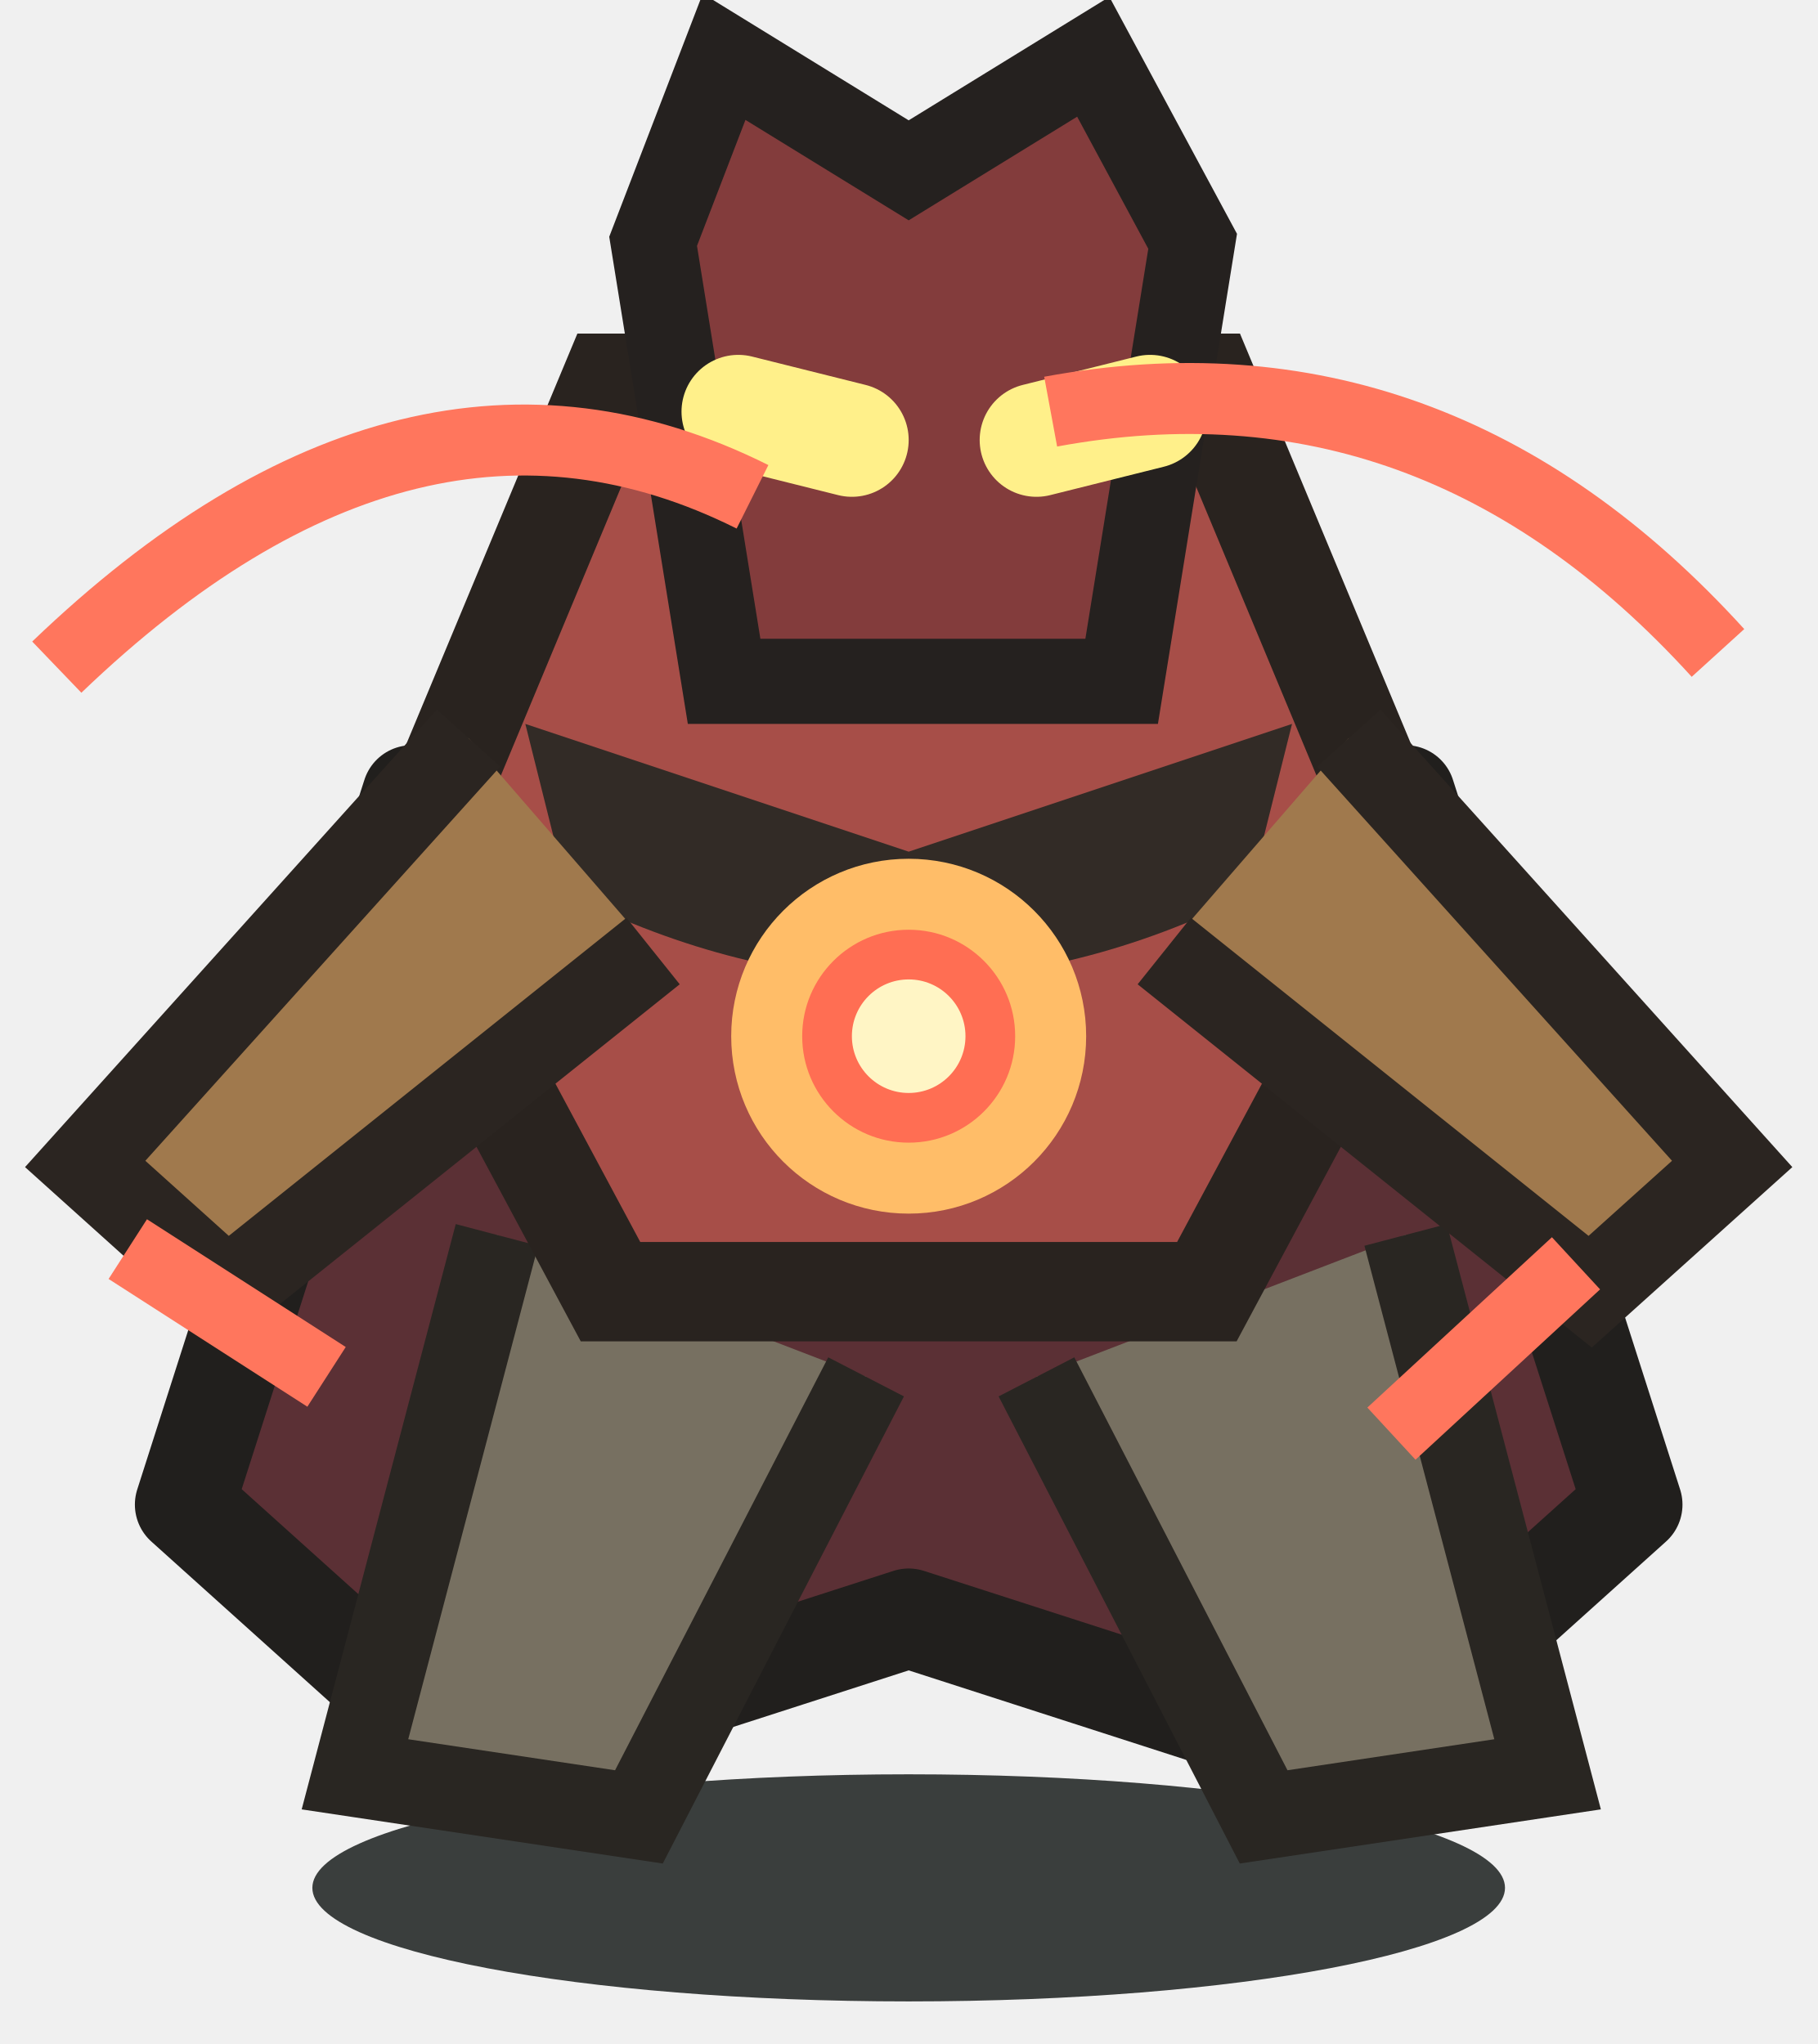
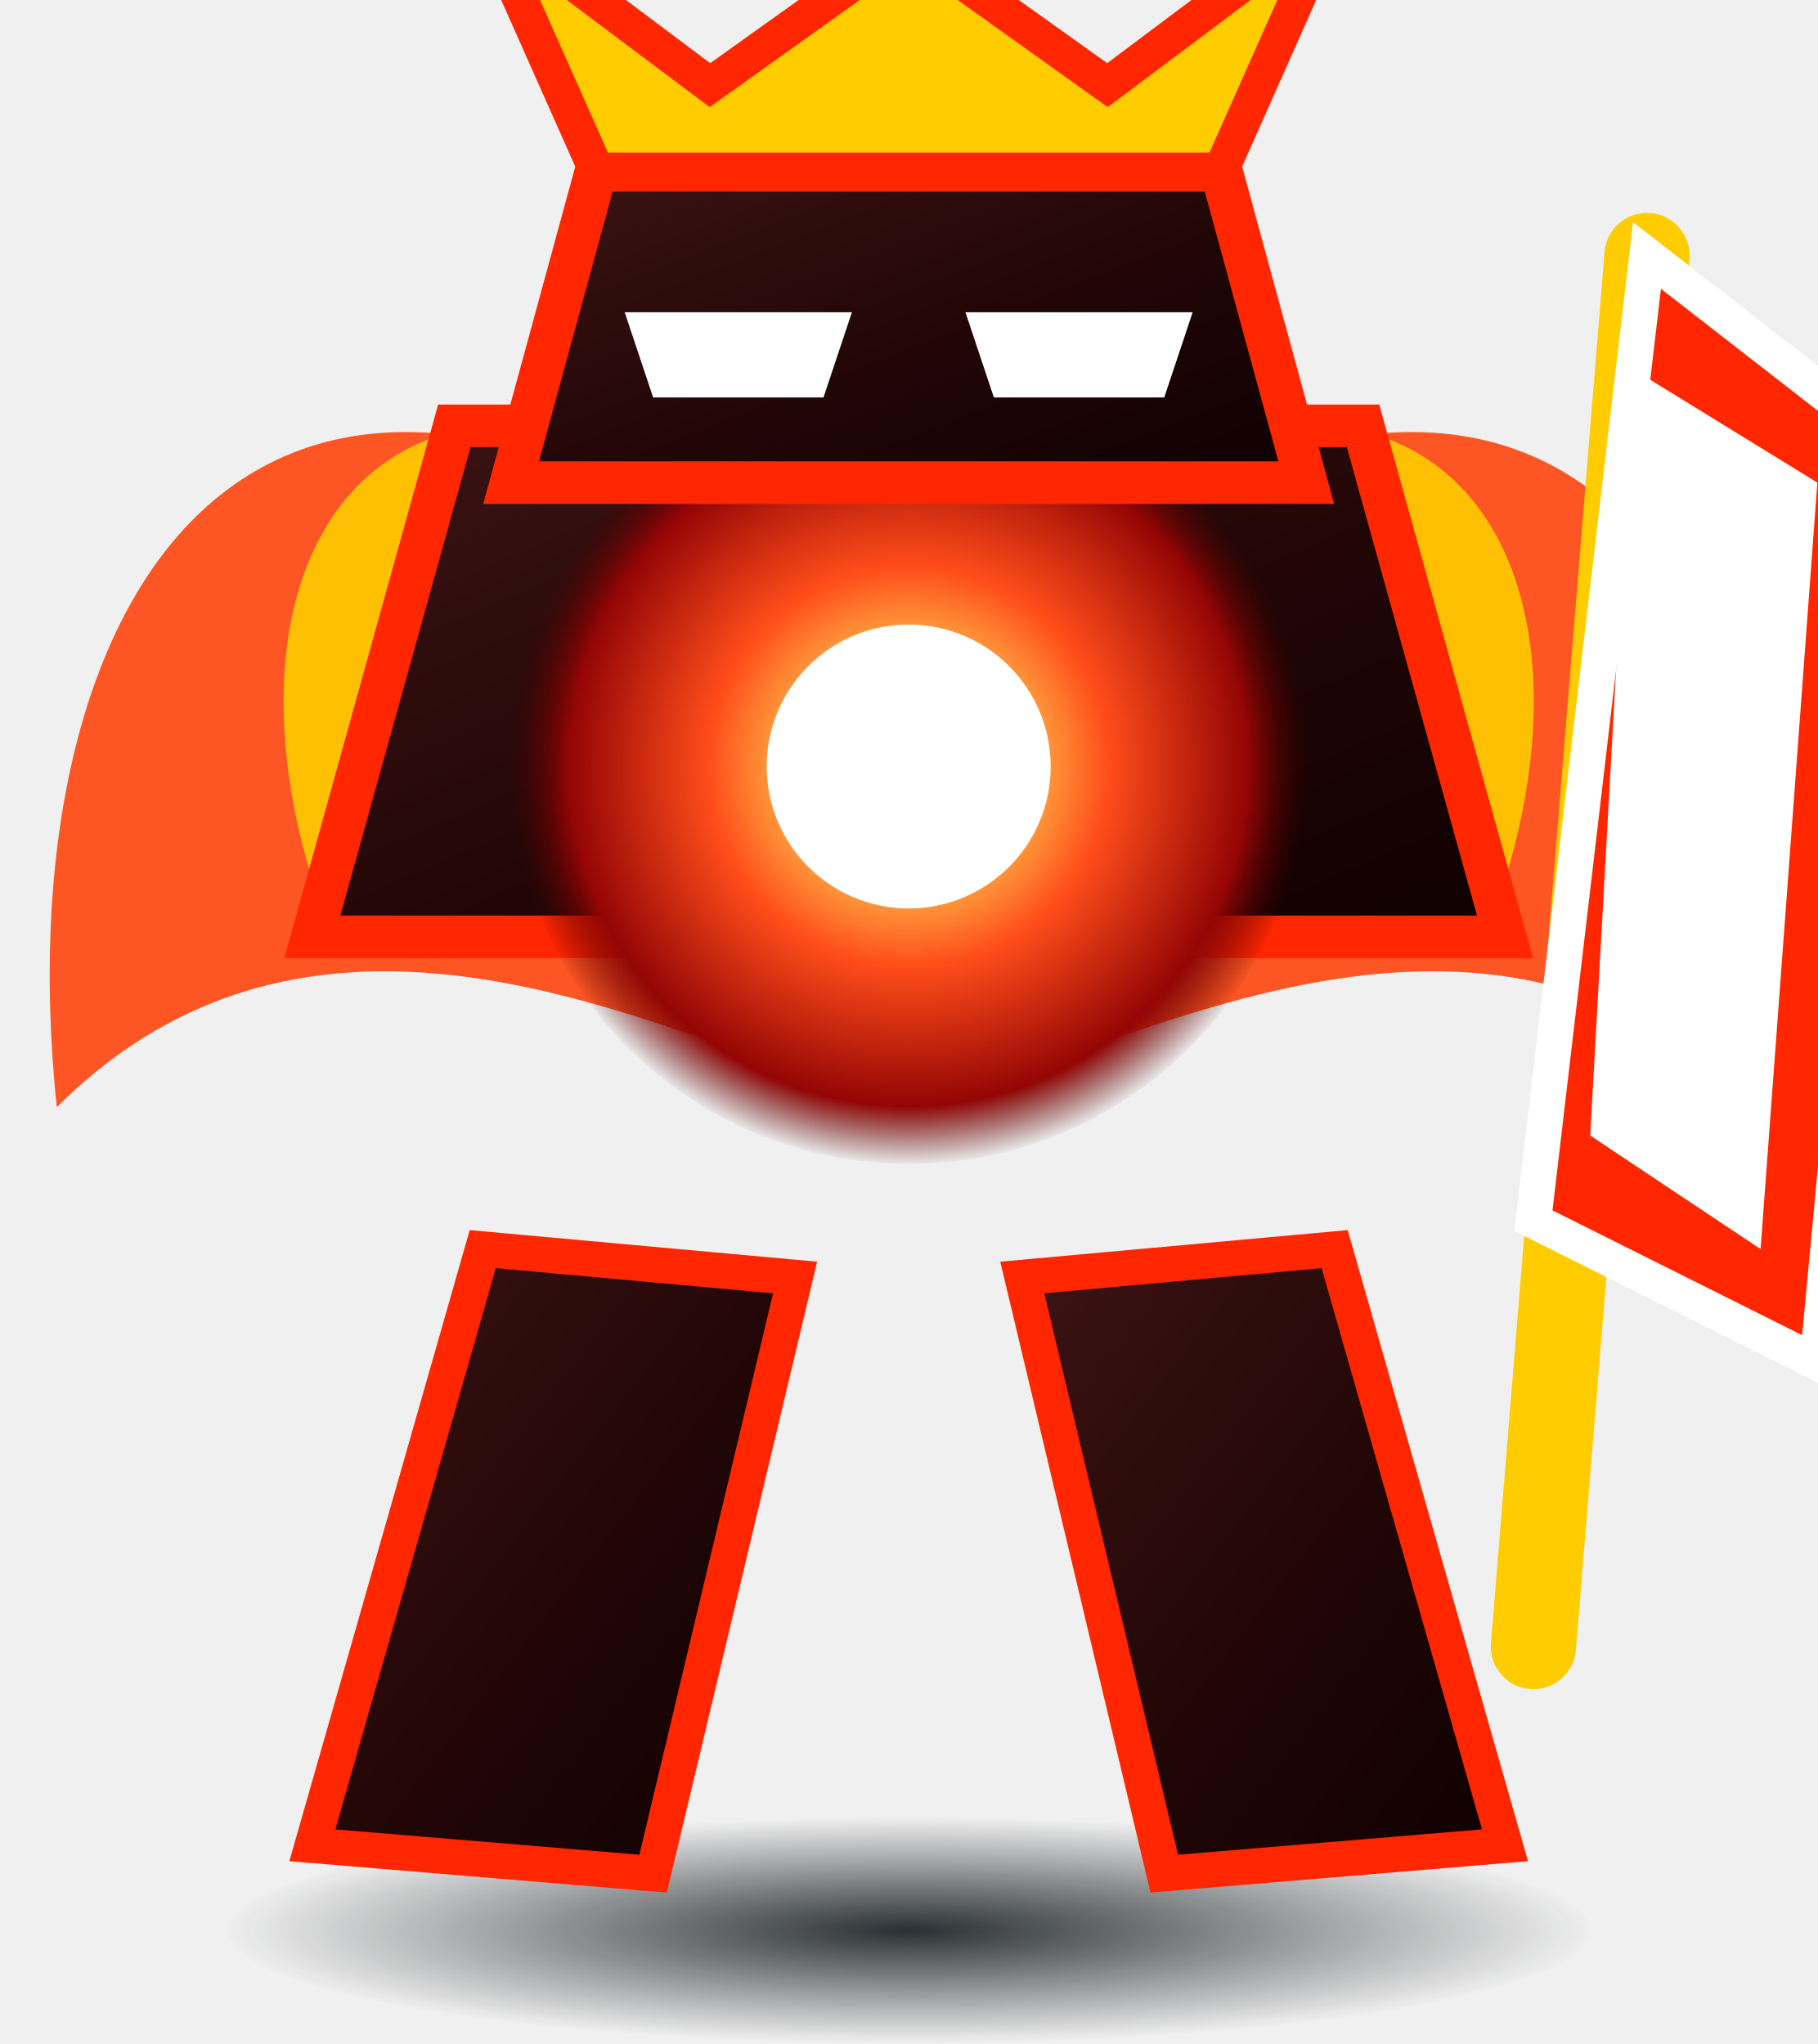
<svg xmlns="http://www.w3.org/2000/svg" viewBox="0 0 128 144">
-   <ellipse cx="64" cy="133" rx="42" ry="8" fill="#0d1110" opacity=".8" />
-   <path d="m29 56-16 50 20 18 31-10 31 10 20-18-16-50Z" fill="#5b3035" stroke="#211f1d" stroke-width="7" stroke-linejoin="round" />
-   <path d="m35 87-10 38 20 3 16-31m12 0 16 31 20-3-10-38" fill="#777061" stroke="#292622" stroke-width="6" />
-   <path d="m43 27-15 36 15 28h42l15-28-15-36Z" fill="#a74e48" stroke="#29231f" stroke-width="7" />
-   <path d="M37 51 64 60l27-9-3 12q-24 12-48 0Z" fill="#322b26" />
-   <path d="M46 17 51 4l13 8L77 4l7 13-5 31H51Z" fill="#833c3c" stroke="#25211f" stroke-width="6" />
-   <path d="m52 29 8 2m13 0 8-2" stroke="#fff08a" stroke-width="8" stroke-linecap="round" />
-   <circle cx="64" cy="73" r="10" fill="#ff6e53" stroke="#ffbd68" stroke-width="5" />
-   <circle cx="64" cy="73" r="4" fill="#fff5c5" />
-   <path d="M95 52 122 82 112 91 82 67" fill="#a0794d" stroke="#2b2521" stroke-width="6" />
-   <path d="M33 52 6 82l10 9 30-24" fill="#a0794d" stroke="#2b2521" stroke-width="6" />
-   <path d="M4 47q25-24 49-12m21-6q27-5 47 17M9 88l14 9m88-8-13 12" fill="none" stroke="#ff765d" stroke-width="5" />
+   <defs>
+     <radialGradient id="shadowGlow" cx="50%" cy="50%" r="50%">
+       <stop offset="0%" stop-color="#080e12" stop-opacity="0.85" />
+       <stop offset="100%" stop-color="#080e12" stop-opacity="0" />
+     </radialGradient>
+     <linearGradient id="infernalArmor" x1="0%" y1="0%" x2="100%" y2="100%">
+       <stop offset="0%" stop-color="#3d1414" />
+       <stop offset="50%" stop-color="#240707" />
+       <stop offset="100%" stop-color="#0f0000" />
+     </linearGradient>
+     <radialGradient id="hellfireAura" cx="50%" cy="50%" r="50%">
+       <stop offset="0%" stop-color="#ffffff" />
+       <stop offset="20%" stop-color="#ffde59" />
+       <stop offset="50%" stop-color="#ff4d1a" />
+       <stop offset="85%" stop-color="#940505" />
+       <stop offset="100%" stop-color="#4a0000" stop-opacity="0" />
+     </radialGradient>
+   </defs>
+   <path d="M64 48 C20 10 0 40 4 78 C20 62 40 70 52 74 Z" fill="#ff3b00" opacity="0.85" />
+   <path d="M64 48 C108 10 128 40 124 78 C108 62 88 70 76 74 Z" fill="#ff3b00" opacity="0.85" />
+   <path d="M64 42 C30 16 14 36 22 62 C34 50 48 58 56 62 Z" fill="#ffcc00" opacity="0.9" />
+   <path d="M64 42 C98 16 114 36 106 62 C94 50 80 58 72 62 Z" fill="#ffcc00" opacity="0.9" />
+   <ellipse cx="64" cy="136" rx="48" ry="8" fill="url(#shadowGlow)" />
+   <path d="M34 88 L22 130 L46 132 L56 90 Z" fill="url(#infernalArmor)" stroke="#ff2600" stroke-width="2.5" />
+   <path d="M72 90 L82 132 L106 130 L94 88 Z" fill="url(#infernalArmor)" stroke="#ff2600" stroke-width="2.5" />
+   <path d="M32 30 L22 66 L106 66 L96 30 Z" fill="url(#infernalArmor)" stroke="#ff2600" stroke-width="3" />
+   <circle cx="64" cy="54" r="28" fill="url(#hellfireAura)" />
+   <circle cx="64" cy="54" r="10" fill="#ffffff" />
+   <path d="M42 12 L86 12 L92 34 L36 34 Z" fill="url(#infernalArmor)" stroke="#ff2600" stroke-width="3" />
+   <path d="M42 12 L34 -6 L50 6 L64 -4 L78 6 L94 -6 L86 12 Z" fill="#ffcc00" stroke="#ff2600" stroke-width="2.5" />
+   <polygon points="44,22 60,22 58,28 46,28" fill="#ffffff" />
+   <polygon points="68,22 84,22 82,28 70,28" fill="#ffffff" />
+   <path d="M116 18 L108 116" stroke="#ffcc00" stroke-width="6" stroke-linecap="round" />
+   <path d="M116 18 L134 32 L128 96 L108 86 Z" fill="#ff2600" stroke="#ffffff" stroke-width="2.5" />
+   <path d="M115 26 L128 34 L124 88 L112 80 Z" fill="#ffffff" />
</svg>
